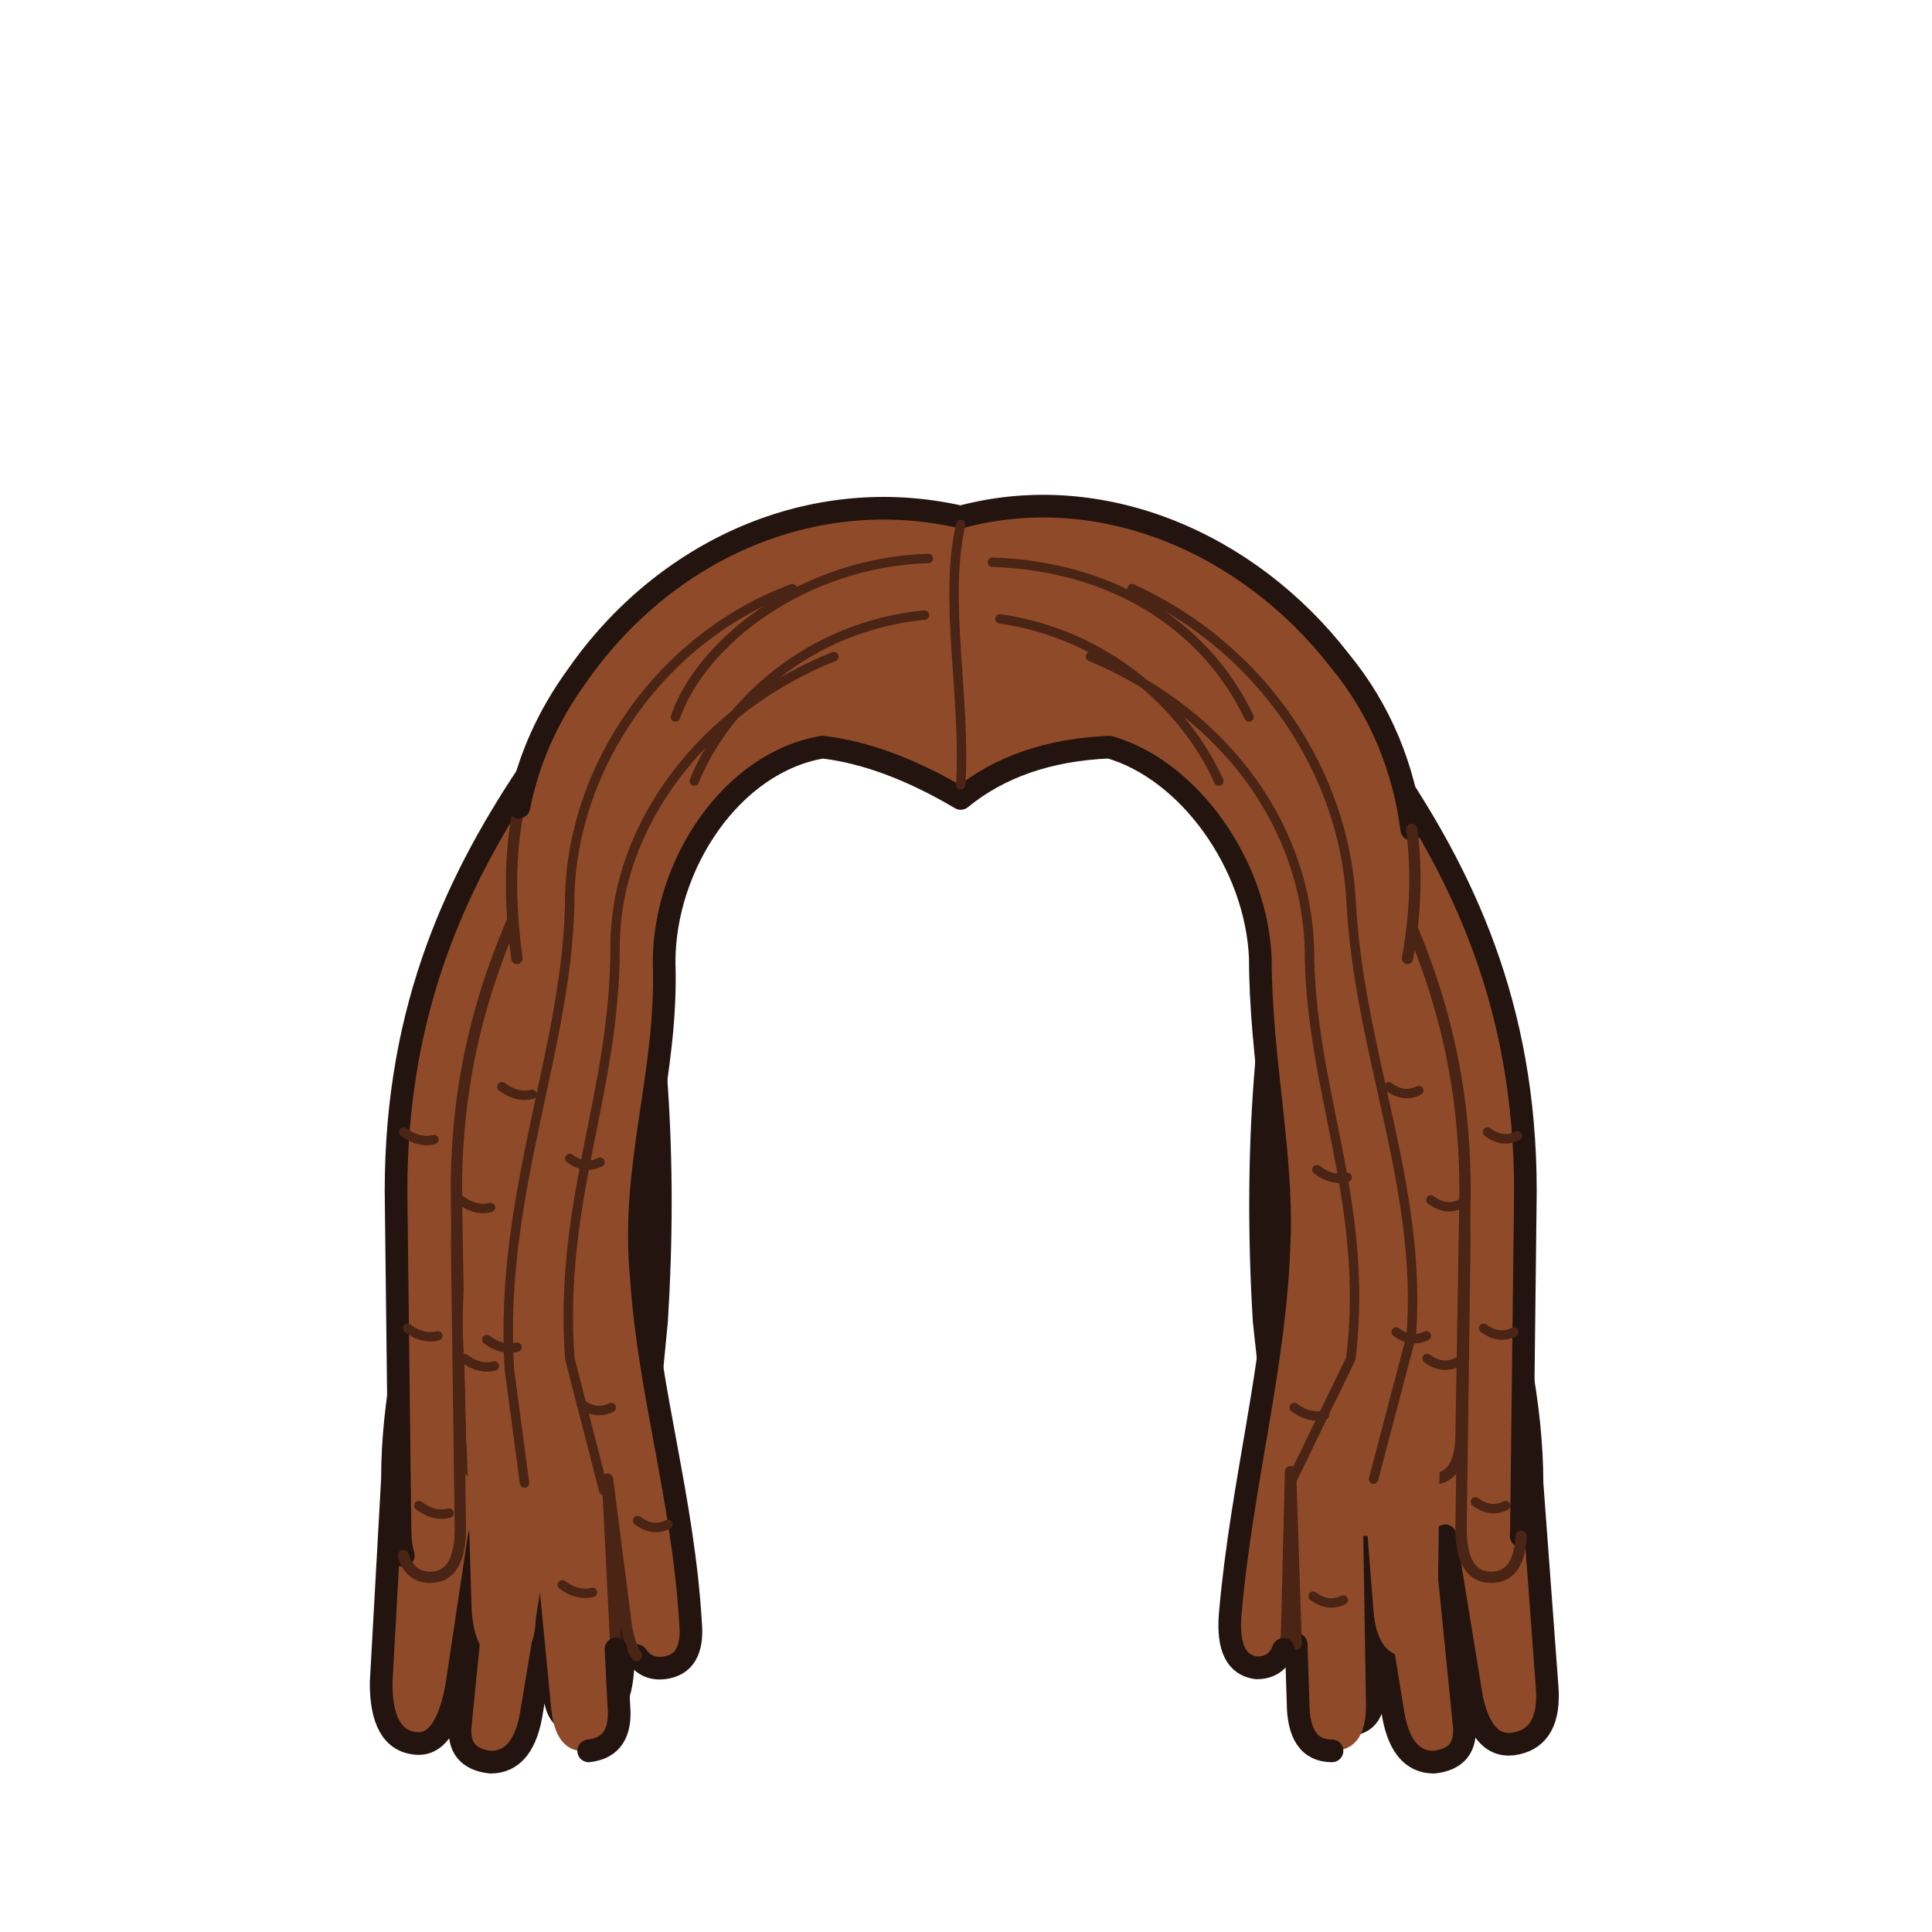
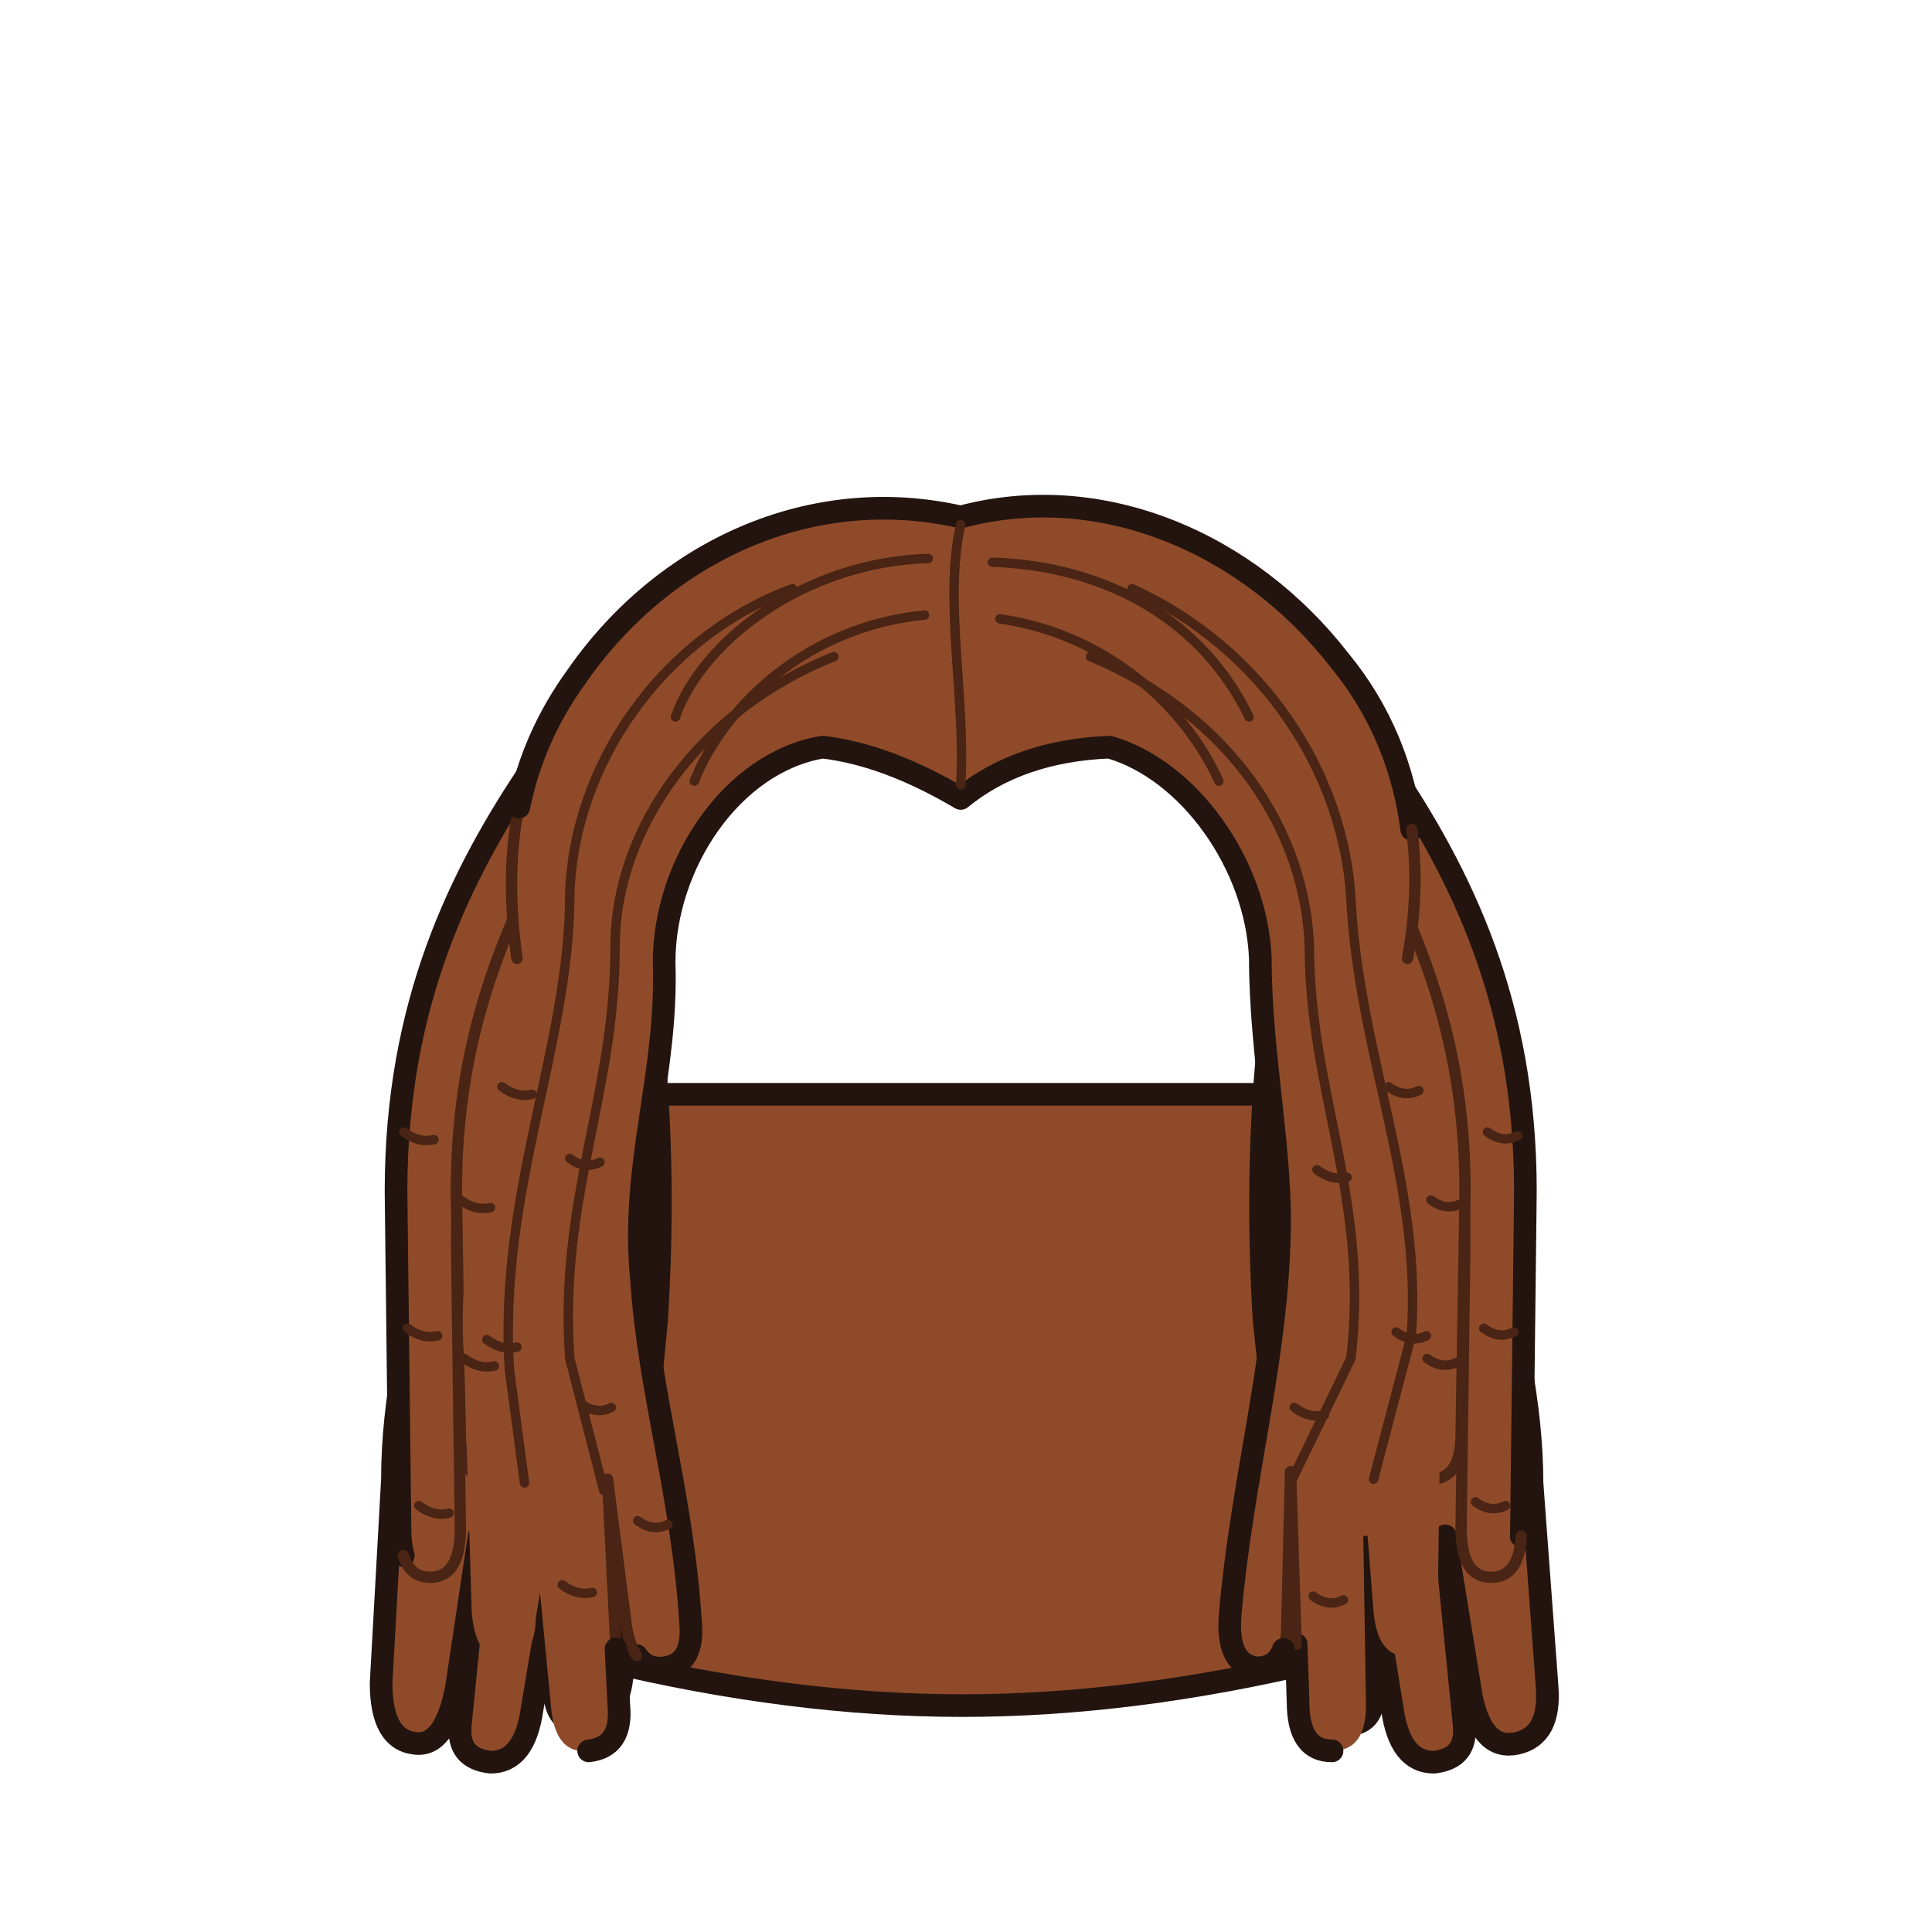
<svg xmlns="http://www.w3.org/2000/svg" viewBox="0 0 512 512" width="512" height="512" data-length="long" data-type="locs" data-softened="1">
  <g id="hair_back">
+     <path fill="#8f4b29" stroke="#23140f" stroke-width="6" stroke-linejoin="round" d="M164 290 L346 290 L350 440 Q300 452 255 452 Q210 452 160 440 Z" />
    <path fill="#8f4b29" stroke="#23140f" stroke-width="6" stroke-linejoin="round" d="M150 213 C139 217 135 240 133 268 C123 308 104 350 104 392 L101 446 Q101 461 110 462 Q118 463 121 447 L127 407 L122 457 Q121 466 130 467 Q139 467 141 453 L148 411 L147 448 Q147 457 155 457 Q164 456 165 443 L174 350 Q178 286 166 231 Z M359 213 C371 218 375 240 377 268 C387 306 406 352 406 393 L410 447 Q411 460 402 462 Q393 464 390 450 L383 407 L388 457 Q389 466 380 467 Q371 467 369 453 L362 410 L364 449 Q364 458 355 457 Q347 456 345 442 L335 350 Q331 283 344 230 Z" />
  </g>
  <g id="hair_base">
    <path fill="#8f4b29" d="M140 205 C120 235 104 270 105 320 L106 405 Q106 418 114 418 Q122 418 122 405 L121 330 C121 285 136 250 156 210 Z" stroke="none" />
    <path fill="none" stroke="#23140f" stroke-width="6" stroke-linejoin="round" stroke-linecap="round" d="M140 205 C120 235 104 270 105 320 L106 405 Q106 409.33 106.89 412.22" />
    <path fill="none" stroke="#4a2414" stroke-width="3" stroke-linejoin="round" stroke-linecap="round" d="M106.89 412.22 Q108.67 418 114 418 Q122 418 122 405 L121 330 C121 285 136 250 156 210 L140 205" />
    <path fill="#8f4b29" d="M150 215 C134 245 120 275 121 320 L122 380 Q122 392 130 392 Q138 392 138 380 L137 320 C137 290 148 262 163 225 Z" stroke="none" />
    <path fill="none" stroke="#4a2414" stroke-width="3" stroke-linejoin="round" stroke-linecap="round" d="M150 215 C134 245 120 275 121 320 L122 380 Q122 392 130 392 Q138 392 138 380 L137 320 C137 290 148 262 163 225 L150 215" />
    <path fill="#8f4b29" d="M 369.2 205 C 389.2 235 405.2 270 404.2 320 L 403.2 405 Q 403.2 418 395.2 418 Q 387.2 418 387.2 405 L 388.2 330 C 388.2 285 373.2 250 353.2 210 Z" stroke="none" />
    <path fill="none" stroke="#23140f" stroke-width="6" stroke-linejoin="round" stroke-linecap="round" d="M369.2 205 C389.2 235 405.2 270 404.2 320 L403.2 405 Q403.2 406.08 403.14 407.08" />
    <path fill="none" stroke="#4a2414" stroke-width="3" stroke-linejoin="round" stroke-linecap="round" d="M403.14 407.08 Q402.53 418 395.2 418 Q387.2 418 387.2 405 L388.2 330 C388.2 285 373.2 250 353.2 210 L369.2 205" />
    <path fill="#8f4b29" d="M 359.2 215 C 375.2 245 389.2 275 388.2 320 L 387.2 380 Q 387.2 392 379.2 392 Q 371.2 392 371.2 380 L 372.2 320 C 372.2 290 361.2 262 346.2 225 Z" stroke="none" />
    <path fill="none" stroke="#4a2414" stroke-width="3" stroke-linejoin="round" stroke-linecap="round" d="M359.2 215 C375.2 245 389.2 275 388.2 320 L387.2 380 Q387.2 392 379.2 392 Q371.2 392 371.2 380 L372.2 320 C372.2 290 361.2 262 346.2 225 L359.2 215" />
    <path fill="#8f4b29" stroke="none" d="M137 254 C133 225 137 201 153 179 C176 146 215 128 254.6 137 C292 127 331 144 355 175 C374 198 378 227 373 254 C374 284 386 312 382 351 L381 427 Q381 439 373 439 Q365 439 364 427 L361 389 L362 452 Q362 464 353 464 Q344 464 344 451 L342 390 L341 431 Q341 442 333 442 Q325 441 326 428 C329 393 338 362 339 329 C340 306 334 280 334 254 C333 229 315 204 294 198 Q270 199 254.6 211.6 Q235 200 218 198 C194 202 176 229 176 255 C177 285 167 309 170 339 C172 369 181 397 183 430 Q184 441 176 442 Q168 443 166 431 L161 392 L164 452 Q165 463 156 464 Q147 465 146 452 L140 390 L142 428 Q142 440 134 440 Q126 440 125 427 L123 360 C120 323 136 280 137 254 Z" />
    <path fill="none" stroke="#4a2414" stroke-width="3" stroke-linejoin="round" stroke-linecap="round" d="M137 254 C135 239.5 135 226.25 137.5 213.88" />
    <path fill="none" stroke="#23140f" stroke-width="6" stroke-linejoin="round" stroke-linecap="round" d="M137.5 213.88 C140 201.5 145 190 153 179 C176 146 215 128 254.6 137 C292 127 331 144 355 175 C366.08 188.42 372.06 203.88 374.13 219.79" />
    <path fill="none" stroke="#4a2414" stroke-width="3" stroke-linejoin="round" stroke-linecap="round" d="M374.13 219.79 C375.6 231.15 375.08 242.75 373 254" />
    <path fill="none" stroke="#23140f" stroke-width="6" stroke-linejoin="round" stroke-linecap="round" d="M353 464 Q344 464 344 451 L343.5 435.75" />
    <path fill="none" stroke="#4a2414" stroke-width="3" stroke-linejoin="round" stroke-linecap="round" d="M343.5 435.75 L342 390 L341 431 Q341 434.67 340.11 437.11" />
    <path fill="none" stroke="#23140f" stroke-width="6" stroke-linejoin="round" stroke-linecap="round" d="M340.11 437.11 Q338.33 442 333 442 Q325 441 326 428 C329 393 338 362 339 329 C340 306 334 280 334 254 C333 229 315 204 294 198 Q270 199 254.6 211.6 Q235 200 218 198 C194 202 176 229 176 255 C177 285 167 309 170 339 C172 369 181 397 183 430 Q184 441 176 442 Q171.33 442.58 168.71 438.74" />
    <path fill="none" stroke="#4a2414" stroke-width="3" stroke-linejoin="round" stroke-linecap="round" d="M168.71 438.74 Q166.83 436 166 431 L161 392 L163.25 437" />
    <path fill="none" stroke="#23140f" stroke-width="6" stroke-linejoin="round" stroke-linecap="round" d="M163.25 437 L164 452 Q165 463 156 464" />
  </g>
  <g id="hair_bangs" />
  <g id="hair_lines" fill="none" stroke="#4a2414" stroke-width="2.5" stroke-linecap="round" stroke-linejoin="round">
    <path d="M254.6 139 C250 159 256 185 254.6 208 M246 148 C213 149 186 170 179 190 M245 163 C214 166 192 187 184 207 M263 149 C294 150 319 165 331 190 M265 164 C293 168 314 187 323 207 M210 156 C175 169 152 203 151 237 C151 277 132 316 135 363 L139 393 M221 174 C186 188 163 219 163 251 C163 290 148 318 151 360 L160 395 M300 156 C335 172 356 205 358 238 C360 279 377 314 374 354 L364 392 M289 174 C327 190 346 221 347 251 C347 289 363 318 358 360 L342 393 M133 288 q4 3 8 2 M151 307 q4 3 8 1 M129 355 q4 3 8 2 M154 372 q4 3 8 1 M149 420 q4 3 8 2 M169 403 q4 3 8 1 M368 288 q4 3 8 1 M349 310 q4 3 8 2 M370 353 q4 3 8 1 M343 373 q4 3 8 2 M348 423 q4 3 8 1 M111 399 q4 3 8 2 M391 398 q4 3 8 1 M107 300 q4 3 8 2 M108 352 q4 3 8 2 M122 318 q4 3 8 2 M123 360 q4 3 8 2 M394.2 300 q4 3 8 1 M393.2 352 q4 3 8 1 M379.2 318 q4 3 8 1 M378.2 360 q4 3 8 1" stroke="#4a2414" />
  </g>
</svg>
